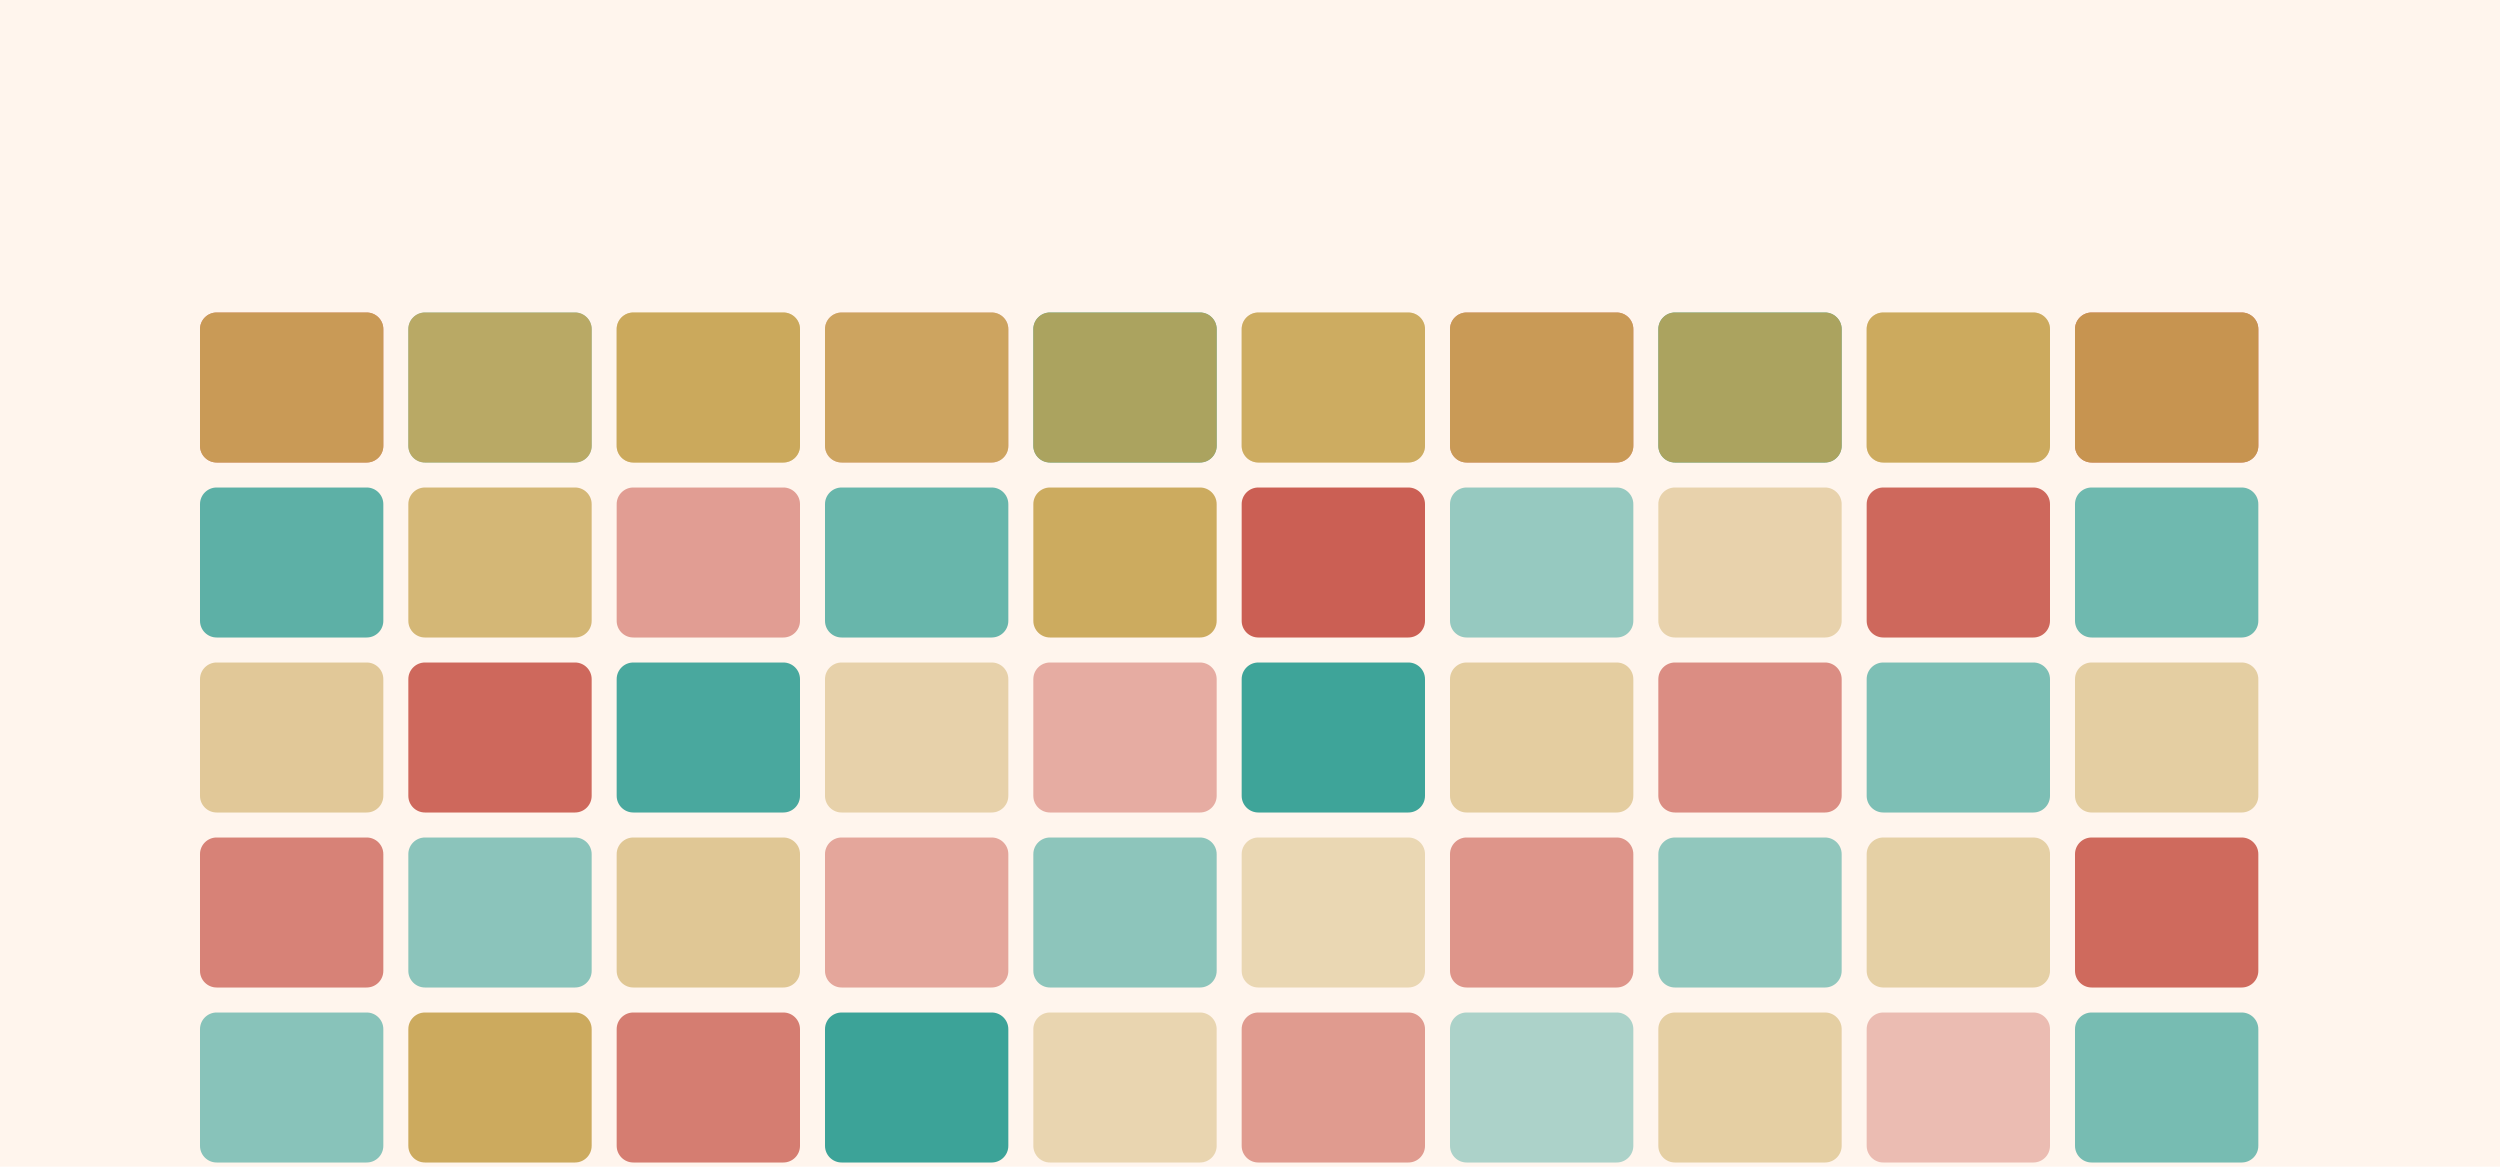
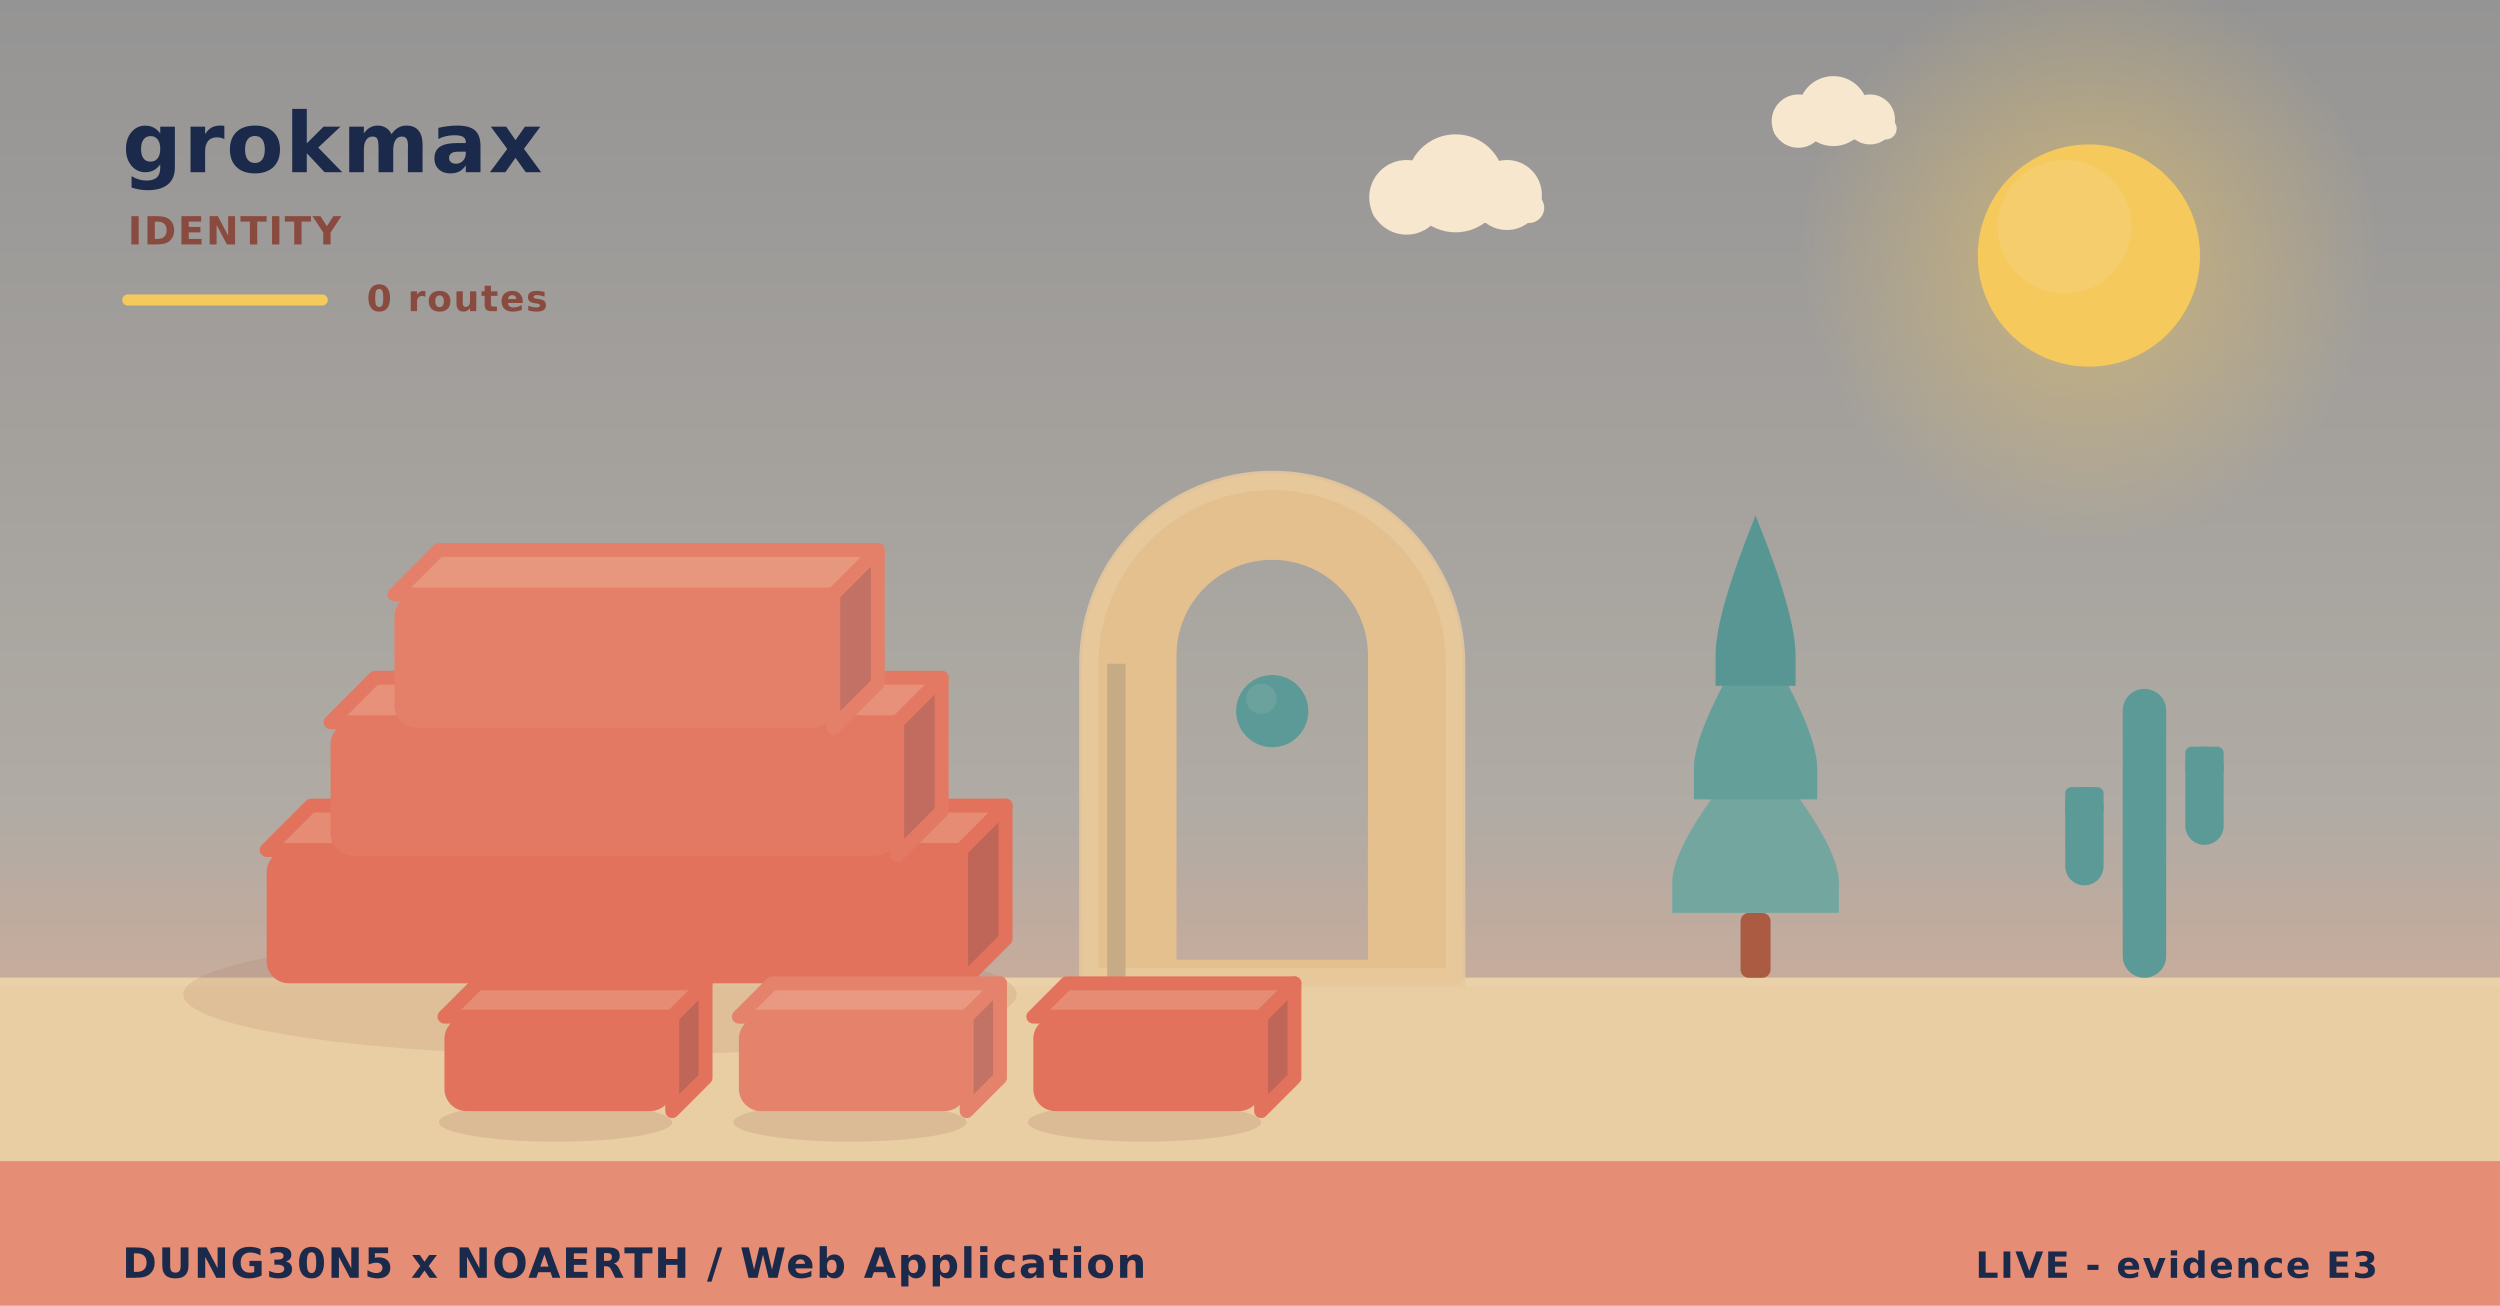
- <svg xmlns="http://www.w3.org/2000/svg" viewBox="0 0 1200 560" width="1200" height="560" role="img" aria-label="grokmax hero">
-   <rect width="1200" height="560" fill="#fff5ed" />
-   <defs>
-     <linearGradient id="gh" x1="0" y1="0" x2="1" y2="1">
-       <stop offset="0%" stop-color="#c75346" />
-       <stop offset="100%" stop-color="#24998e" />
-     </linearGradient>
-   </defs>
-   <rect x="96.00" y="150.00" width="88.00" height="72.00" rx="8.00" fill="#c75346" opacity="0.77" />
-   <rect x="196.00" y="150.00" width="88.00" height="72.00" rx="8.00" fill="#24998e" opacity="0.57" />
-   <rect x="296.00" y="150.00" width="88.00" height="72.00" rx="8.00" fill="#c7a350" opacity="0.61" />
-   <rect x="396.00" y="150.00" width="88.00" height="72.00" rx="8.00" fill="#c75346" opacity="0.46" />
-   <rect x="496.00" y="150.00" width="88.00" height="72.00" rx="8.00" fill="#24998e" opacity="0.88" />
-   <rect x="596.00" y="150.00" width="88.00" height="72.00" rx="8.00" fill="#c7a350" opacity="0.46" />
-   <rect x="696.00" y="150.00" width="88.00" height="72.00" rx="8.00" fill="#c75346" opacity="0.76" />
-   <rect x="796.00" y="150.00" width="88.00" height="72.00" rx="8.00" fill="#24998e" opacity="0.88" />
-   <rect x="896.00" y="150.00" width="88.00" height="72.00" rx="8.00" fill="#c7a350" opacity="0.54" />
-   <rect x="996.00" y="150.00" width="88.00" height="72.00" rx="8.00" fill="#c75346" opacity="0.94" />
-   <rect x="96.00" y="234.00" width="88.00" height="72.00" rx="8.00" fill="#24998e" opacity="0.74" />
-   <rect x="196.00" y="234.00" width="88.00" height="72.00" rx="8.00" fill="#c7a350" opacity="0.76" />
-   <rect x="296.00" y="234.00" width="88.00" height="72.00" rx="8.00" fill="#c75346" opacity="0.54" />
-   <rect x="396.00" y="234.00" width="88.00" height="72.00" rx="8.00" fill="#24998e" opacity="0.69" />
-   <rect x="496.00" y="234.00" width="88.00" height="72.00" rx="8.00" fill="#c7a350" opacity="0.90" />
-   <rect x="596.00" y="234.00" width="88.00" height="72.00" rx="8.00" fill="#c75346" opacity="0.92" />
-   <rect x="696.00" y="234.00" width="88.00" height="72.00" rx="8.00" fill="#24998e" opacity="0.48" />
-   <rect x="796.00" y="234.00" width="88.00" height="72.00" rx="8.00" fill="#c7a350" opacity="0.42" />
-   <rect x="896.00" y="234.00" width="88.00" height="72.00" rx="8.00" fill="#c75346" opacity="0.87" />
-   <rect x="996.00" y="234.00" width="88.00" height="72.00" rx="8.00" fill="#24998e" opacity="0.66" />
-   <rect x="96.00" y="318.00" width="88.00" height="72.00" rx="8.00" fill="#c7a350" opacity="0.54" />
-   <rect x="196.00" y="318.00" width="88.00" height="72.00" rx="8.00" fill="#c75346" opacity="0.87" />
-   <rect x="296.00" y="318.00" width="88.00" height="72.00" rx="8.00" fill="#24998e" opacity="0.83" />
-   <rect x="396.00" y="318.00" width="88.00" height="72.00" rx="8.00" fill="#c7a350" opacity="0.43" />
-   <rect x="496.00" y="318.00" width="88.00" height="72.00" rx="8.00" fill="#c75346" opacity="0.45" />
-   <rect x="596.00" y="318.00" width="88.00" height="72.00" rx="8.00" fill="#24998e" opacity="0.88" />
-   <rect x="696.00" y="318.00" width="88.00" height="72.00" rx="8.00" fill="#c7a350" opacity="0.49" />
-   <rect x="796.00" y="318.00" width="88.00" height="72.00" rx="8.00" fill="#c75346" opacity="0.64" />
-   <rect x="896.00" y="318.00" width="88.00" height="72.00" rx="8.00" fill="#24998e" opacity="0.59" />
-   <rect x="996.00" y="318.00" width="88.00" height="72.00" rx="8.00" fill="#c7a350" opacity="0.48" />
-   <rect x="96.00" y="402.00" width="88.00" height="72.00" rx="8.00" fill="#c75346" opacity="0.71" />
-   <rect x="196.00" y="402.00" width="88.00" height="72.00" rx="8.00" fill="#24998e" opacity="0.53" />
-   <rect x="296.00" y="402.00" width="88.00" height="72.00" rx="8.00" fill="#c7a350" opacity="0.56" />
-   <rect x="396.00" y="402.00" width="88.00" height="72.00" rx="8.00" fill="#c75346" opacity="0.49" />
-   <rect x="496.00" y="402.00" width="88.00" height="72.00" rx="8.00" fill="#24998e" opacity="0.52" />
-   <rect x="596.00" y="402.00" width="88.00" height="72.00" rx="8.00" fill="#c7a350" opacity="0.37" />
-   <rect x="696.00" y="402.00" width="88.00" height="72.00" rx="8.00" fill="#c75346" opacity="0.59" />
-   <rect x="796.00" y="402.00" width="88.00" height="72.00" rx="8.00" fill="#24998e" opacity="0.50" />
-   <rect x="896.00" y="402.00" width="88.00" height="72.00" rx="8.00" fill="#c7a350" opacity="0.46" />
-   <rect x="996.00" y="402.00" width="88.00" height="72.00" rx="8.00" fill="#c75346" opacity="0.86" />
-   <rect x="96.00" y="486.00" width="88.00" height="72.00" rx="8.00" fill="#24998e" opacity="0.54" />
-   <rect x="196.00" y="486.00" width="88.00" height="72.00" rx="8.00" fill="#c7a350" opacity="0.91" />
-   <rect x="296.00" y="486.00" width="88.00" height="72.00" rx="8.00" fill="#c75346" opacity="0.74" />
-   <rect x="396.00" y="486.00" width="88.00" height="72.00" rx="8.00" fill="#24998e" opacity="0.89" />
-   <rect x="496.00" y="486.00" width="88.00" height="72.00" rx="8.00" fill="#c7a350" opacity="0.39" />
-   <rect x="596.00" y="486.00" width="88.00" height="72.00" rx="8.00" fill="#c75346" opacity="0.56" />
-   <rect x="696.00" y="486.00" width="88.00" height="72.00" rx="8.00" fill="#24998e" opacity="0.38" />
-   <rect x="796.00" y="486.00" width="88.00" height="72.00" rx="8.00" fill="#c7a350" opacity="0.47" />
-   <rect x="896.00" y="486.00" width="88.00" height="72.00" rx="8.00" fill="#c75346" opacity="0.35" />
-   <rect x="996.00" y="486.00" width="88.00" height="72.00" rx="8.00" fill="#24998e" opacity="0.62" />
+ <svg xmlns="http://www.w3.org/2000/svg" width="900" height="470" viewBox="0 0 900 470" role="img" aria-label="grokmax - identity">
+   <linearGradient id="skyh" x1="0" y1="0" x2="0" y2="1">
+     <stop offset="0" stop-color="#959494" />
+     <stop offset="0.62" stop-color="#b0aba4" />
+     <stop offset="1" stop-color="#f3ad8a" />
+   </linearGradient>
+   <rect width="900" height="470" fill="url(#skyh)" />
+   <radialGradient id="sunh">
+     <stop offset="0.35" stop-color="#f5c95c" stop-opacity="0.34" />
+     <stop offset="1" stop-color="#f5c95c" stop-opacity="0" />
+   </radialGradient>
+   <circle cx="752" cy="92" r="104" fill="url(#sunh)" />
+   <circle cx="752" cy="92" r="40" fill="#f5c95c" />
+   <circle cx="743.2" cy="81.6" r="24" fill="#f5d27e" opacity="0.5" />
  <g>
-     <rect x="96.00" y="150.00" width="88.00" height="72.00" rx="8.00" fill="#c7a350" opacity="0.80" />
-     <animate attributeName="opacity" values="0.25;1.0;0.25" dur="7.867s" begin="0.64s" repeatCount="indefinite" />
+     <circle cx="524" cy="66" r="17.64" fill="#f6e7ce" />
+     <circle cx="506.36" cy="71.04" r="13.44" fill="#f6e7ce" />
+     <circle cx="542.48" cy="70.2" r="12.6" fill="#f6e7ce" />
+     <rect x="493.76" y="69.36" width="62.16" height="10.92" rx="5.46" fill="#f6e7ce" />
+     <animateTransform attributeName="transform" type="translate" values="0 0;24 0;0 0" dur="36s" begin="0s" repeatCount="indefinite" />
  </g>
  <g>
-     <rect x="196.00" y="150.00" width="88.00" height="72.00" rx="8.00" fill="#c7a350" opacity="0.80" />
-     <animate attributeName="opacity" values="0.25;1.0;0.25" dur="7.867s" begin="0.96s" repeatCount="indefinite" />
+     <circle cx="660" cy="40" r="12.6" fill="#f6e7ce" />
+     <circle cx="647.4" cy="43.6" r="9.6" fill="#f6e7ce" />
+     <circle cx="673.2" cy="43" r="9" fill="#f6e7ce" />
+     <rect x="638.4" y="42.4" width="44.4" height="7.8" rx="3.9" fill="#f6e7ce" />
+     <animateTransform attributeName="transform" type="translate" values="0 0;-18 0;0 0" dur="46s" begin="3s" repeatCount="indefinite" />
+   </g>
+   <rect x="0" y="352" width="900" height="118" fill="#e9cda3" />
+   <rect x="0" y="352" width="900" height="3" fill="#ebd1a9" />
+   <text x="44" y="62" font-family="Verdana,DejaVu Sans,sans-serif" font-size="30" font-weight="700" letter-spacing="0.6" fill="#1b2a4a" text-anchor="start">grokmax</text>
+   <text x="46" y="88" font-family="Verdana,DejaVu Sans,sans-serif" font-size="14" font-weight="700" letter-spacing="0.6" fill="#894b3f" text-anchor="start">IDENTITY</text>
+   <rect x="44" y="106" width="74" height="4" rx="2" fill="#f5c95c" />
+   <text x="132" y="112" font-family="Verdana,DejaVu Sans,sans-serif" font-size="13" font-weight="700" letter-spacing="0.6" fill="#894b3f" text-anchor="start">0 routes</text>
+   <ellipse cx="216" cy="358" rx="150" ry="22" fill="rgba(138,90,68,0.11)" />
+   <g>
+     <path d="M96,306 L346,306 L362,290 L112,290 Z" fill="#e68c74" stroke="#e2725b" stroke-width="5" stroke-linejoin="round" />
+     <path d="M346,306 L362,290 L362,338 L346,354 Z" fill="#c06658" stroke="#e2725b" stroke-width="5" stroke-linejoin="round" />
+     <rect x="96" y="306" width="250" height="48" rx="8" fill="#e2725b" />
+     <animateTransform attributeName="transform" type="translate" values="0 10;0 0" dur="0.9s" begin="0s" fill="freeze" />
  </g>
  <g>
-     <rect x="296.00" y="150.00" width="88.00" height="72.00" rx="8.00" fill="#c7a350" opacity="0.80" />
-     <animate attributeName="opacity" values="0.25;1.0;0.25" dur="7.867s" begin="1.28s" repeatCount="indefinite" />
+     <path d="M119,260 L323,260 L339,244 L135,244 Z" fill="#e7917a" stroke="#e37962" stroke-width="5" stroke-linejoin="round" />
+     <path d="M323,260 L339,244 L339,292 L323,308 Z" fill="#c16c5e" stroke="#e37962" stroke-width="5" stroke-linejoin="round" />
+     <rect x="119" y="260" width="204" height="48" rx="8" fill="#e37962" />
+     <animateTransform attributeName="transform" type="translate" values="0 10;0 0" dur="0.9s" begin="0.28s" fill="freeze" />
  </g>
  <g>
-     <rect x="396.00" y="150.00" width="88.00" height="72.00" rx="8.00" fill="#c7a350" opacity="0.80" />
-     <animate attributeName="opacity" values="0.25;1.0;0.25" dur="7.867s" begin="1.6s" repeatCount="indefinite" />
+     <path d="M142,214 L300,214 L316,198 L158,198 Z" fill="#e8977f" stroke="#e48069" stroke-width="5" stroke-linejoin="round" />
+     <path d="M300,214 L316,198 L316,246 L300,262 Z" fill="#c27164" stroke="#e48069" stroke-width="5" stroke-linejoin="round" />
+     <rect x="142" y="214" width="158" height="48" rx="8" fill="#e48069" />
+     <animateTransform attributeName="transform" type="translate" values="0 10;0 0" dur="0.9s" begin="0.56s" fill="freeze" />
  </g>
+   <path d="M392,352 L392,238.96 A66,66 0 0 1 524,238.96 L524,352 Z M421.04,348 L421.04,236 A36.96,36.96 0 0 1 494.96,236 L494.96,348 Z" fill="#e3c08d" fill-rule="evenodd" stroke="#e3c08d" stroke-width="5" stroke-linejoin="round" />
+   <path d="M392,352 L392,238.96 A66,66 0 0 1 524,238.96 L524,352 Z" fill="none" stroke="#e8c99d" stroke-width="7" stroke-linecap="round" opacity="0.85" />
+   <rect x="398.6" y="238.96" width="6.6" height="113.04" fill="#c7ab84" />
  <g>
-     <rect x="496.00" y="150.00" width="88.00" height="72.00" rx="8.00" fill="#c7a350" opacity="0.80" />
-     <animate attributeName="opacity" values="0.25;1.0;0.25" dur="7.867s" begin="1.92s" repeatCount="indefinite" />
+     <circle cx="458" cy="256" r="13" fill="#5b9a97" />
+     <circle cx="454.1" cy="251.58" r="5.46" fill="#7aa9a2" opacity="0.55" />
+     <animate attributeName="opacity" values="0.78;1;0.78" dur="5.2s" begin="0s" repeatCount="indefinite" />
  </g>
+   <rect x="626.6" y="328.64" width="10.8" height="23.36" rx="3" fill="#ac5b43" />
+   <path d="M632,267.32 Q602,302.89 602,317.6 Q602,328.64 602,328.64 L662,328.64 Q662,328.64 662,317.6 Q662,302.89 632,267.32 Z" fill="#74a6a0" />
+   <path d="M632,226.44 Q609.8,262.01 609.8,276.72 Q609.8,287.76 609.8,287.76 L654.2,287.76 Q654.2,287.76 654.2,276.72 Q654.2,262.01 632,226.44 Z" fill="#649f9a" />
+   <path d="M632,185.56 Q617.6,221.13 617.6,235.84 Q617.6,246.88 617.6,246.88 L646.4,246.88 Q646.4,246.88 646.4,235.84 Q646.4,221.13 632,185.56 Z" fill="#589694" />
+   <rect x="764.18" y="248" width="15.64" height="104" rx="7.82" fill="#5b9a97" />
+   <rect x="743.48" y="283.36" width="13.8" height="35.36" rx="6.9" fill="#5b9a97" />
+   <rect x="743.48" y="283.36" width="13.8" height="10.4" rx="2.3" fill="#5b9a97" />
+   <rect x="786.72" y="268.8" width="13.8" height="35.36" rx="6.9" fill="#5b9a97" />
+   <rect x="786.72" y="268.8" width="13.8" height="10.4" rx="2.3" fill="#5b9a97" />
+   <ellipse cx="200" cy="404" rx="42" ry="7" fill="rgba(138,90,68,0.15)" />
  <g>
-     <rect x="596.00" y="150.00" width="88.00" height="72.00" rx="8.00" fill="#c7a350" opacity="0.80" />
-     <animate attributeName="opacity" values="0.25;1.0;0.25" dur="7.867s" begin="2.24s" repeatCount="indefinite" />
+     <path d="M160,366 L242,366 L254,354 L172,354 Z" fill="#e68c74" stroke="#e2725b" stroke-width="5" stroke-linejoin="round" />
+     <path d="M242,366 L254,354 L254,388 L242,400 Z" fill="#c06658" stroke="#e2725b" stroke-width="5" stroke-linejoin="round" />
+     <rect x="160" y="366" width="82" height="34" rx="8" fill="#e2725b" />
+     <animateTransform attributeName="transform" type="translate" values="0 10;0 0" dur="0.7s" begin="0.8s" fill="freeze" />
  </g>
+   <ellipse cx="306" cy="404" rx="42" ry="7" fill="rgba(138,90,68,0.15)" />
  <g>
-     <rect x="696.00" y="150.00" width="88.00" height="72.00" rx="8.00" fill="#c7a350" opacity="0.80" />
-     <animate attributeName="opacity" values="0.25;1.0;0.25" dur="7.867s" begin="2.56s" repeatCount="indefinite" />
+     <path d="M266,366 L348,366 L360,354 L278,354 Z" fill="#e99881" stroke="#e5826b" stroke-width="5" stroke-linejoin="round" />
+     <path d="M348,366 L360,354 L360,388 L348,400 Z" fill="#c37365" stroke="#e5826b" stroke-width="5" stroke-linejoin="round" />
+     <rect x="266" y="366" width="82" height="34" rx="8" fill="#e5826b" />
+     <animateTransform attributeName="transform" type="translate" values="0 10;0 0" dur="0.7s" begin="0.95s" fill="freeze" />
  </g>
+   <ellipse cx="412" cy="404" rx="42" ry="7" fill="rgba(138,90,68,0.15)" />
  <g>
-     <rect x="796.00" y="150.00" width="88.00" height="72.00" rx="8.00" fill="#c7a350" opacity="0.80" />
-     <animate attributeName="opacity" values="0.25;1.0;0.25" dur="7.867s" begin="2.88s" repeatCount="indefinite" />
+     <path d="M372,366 L454,366 L466,354 L384,354 Z" fill="#e68c74" stroke="#e2725b" stroke-width="5" stroke-linejoin="round" />
+     <path d="M454,366 L466,354 L466,388 L454,400 Z" fill="#c06658" stroke="#e2725b" stroke-width="5" stroke-linejoin="round" />
+     <rect x="372" y="366" width="82" height="34" rx="8" fill="#e2725b" />
+     <animateTransform attributeName="transform" type="translate" values="0 10;0 0" dur="0.7s" begin="1.1s" fill="freeze" />
  </g>
-   <g>
-     <rect x="896.00" y="150.00" width="88.00" height="72.00" rx="8.00" fill="#c7a350" opacity="0.80" />
-     <animate attributeName="opacity" values="0.25;1.0;0.25" dur="7.867s" begin="3.2s" repeatCount="indefinite" />
-   </g>
-   <g>
-     <rect x="996.00" y="150.00" width="88.00" height="72.00" rx="8.00" fill="#c7a350" opacity="0.80" />
-     <animate attributeName="opacity" values="0.25;1.0;0.25" dur="7.867s" begin="3.52s" repeatCount="indefinite" />
-   </g>
+   <rect x="0" y="418" width="900" height="52" rx="0" fill="#e68972" opacity="0.94" />
+   <text x="44" y="460" font-family="Verdana,DejaVu Sans,sans-serif" font-size="15" font-weight="700" letter-spacing="0.6" fill="#1b2a4a" text-anchor="start">DUNG30N5 x NOAERTH  /  Web Application</text>
+   <text x="856" y="460" font-family="Verdana,DejaVu Sans,sans-serif" font-size="13" font-weight="700" letter-spacing="0.6" fill="#1b2a4a" text-anchor="end">LIVE  -  evidence E3</text>
</svg>
